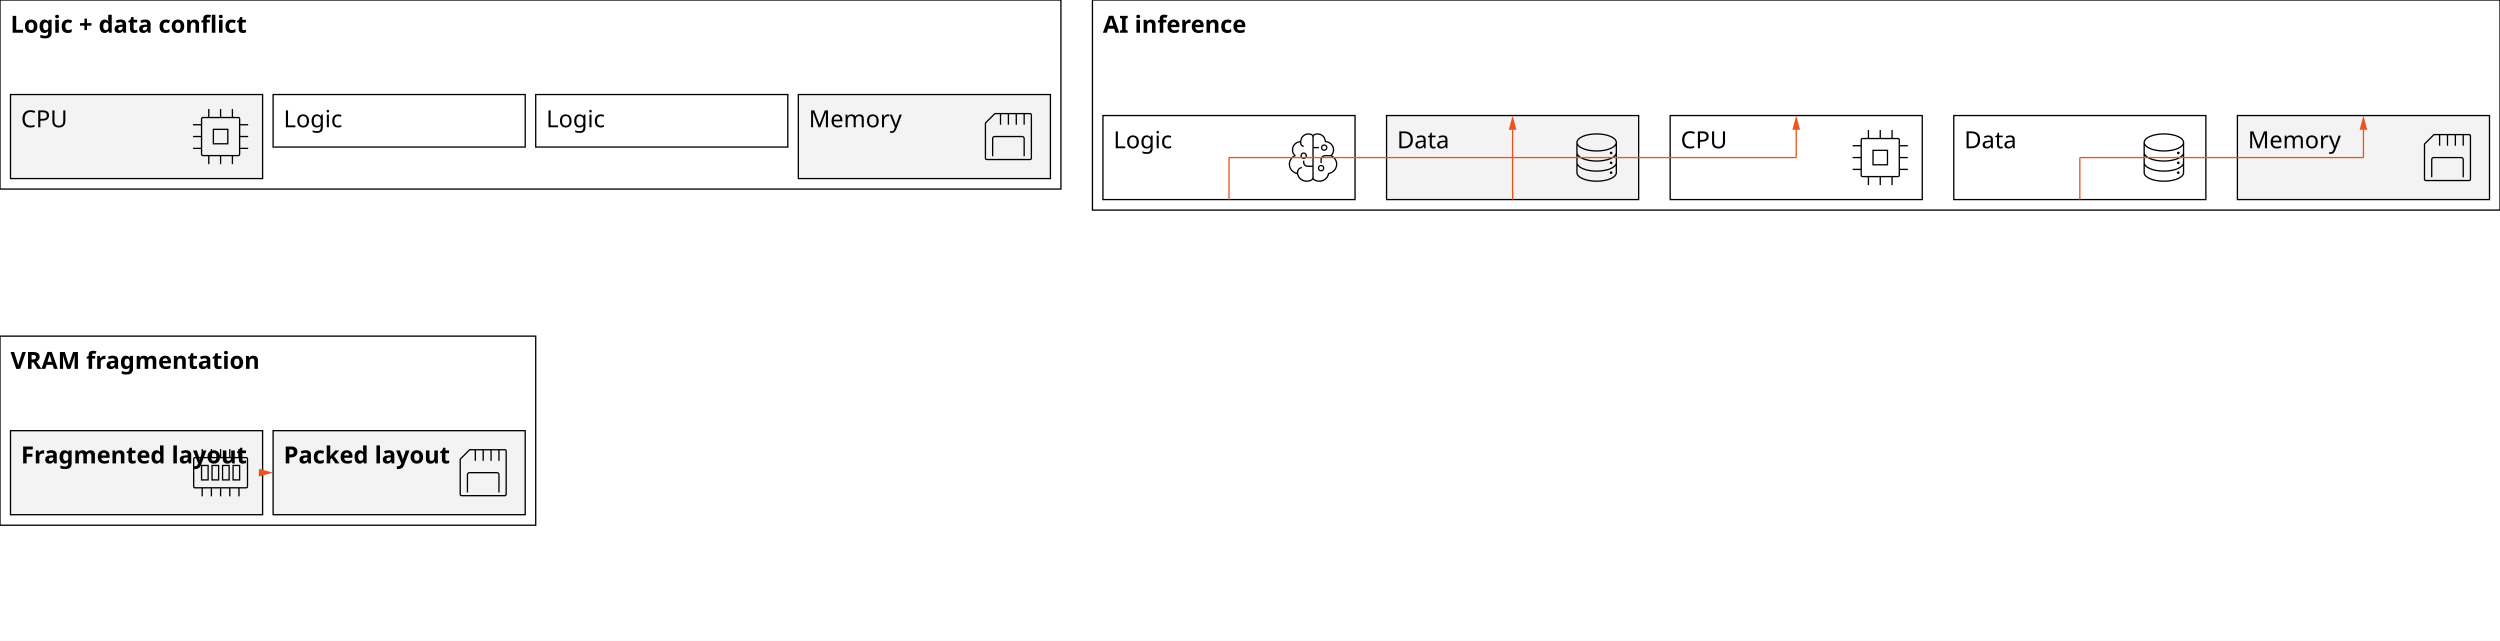
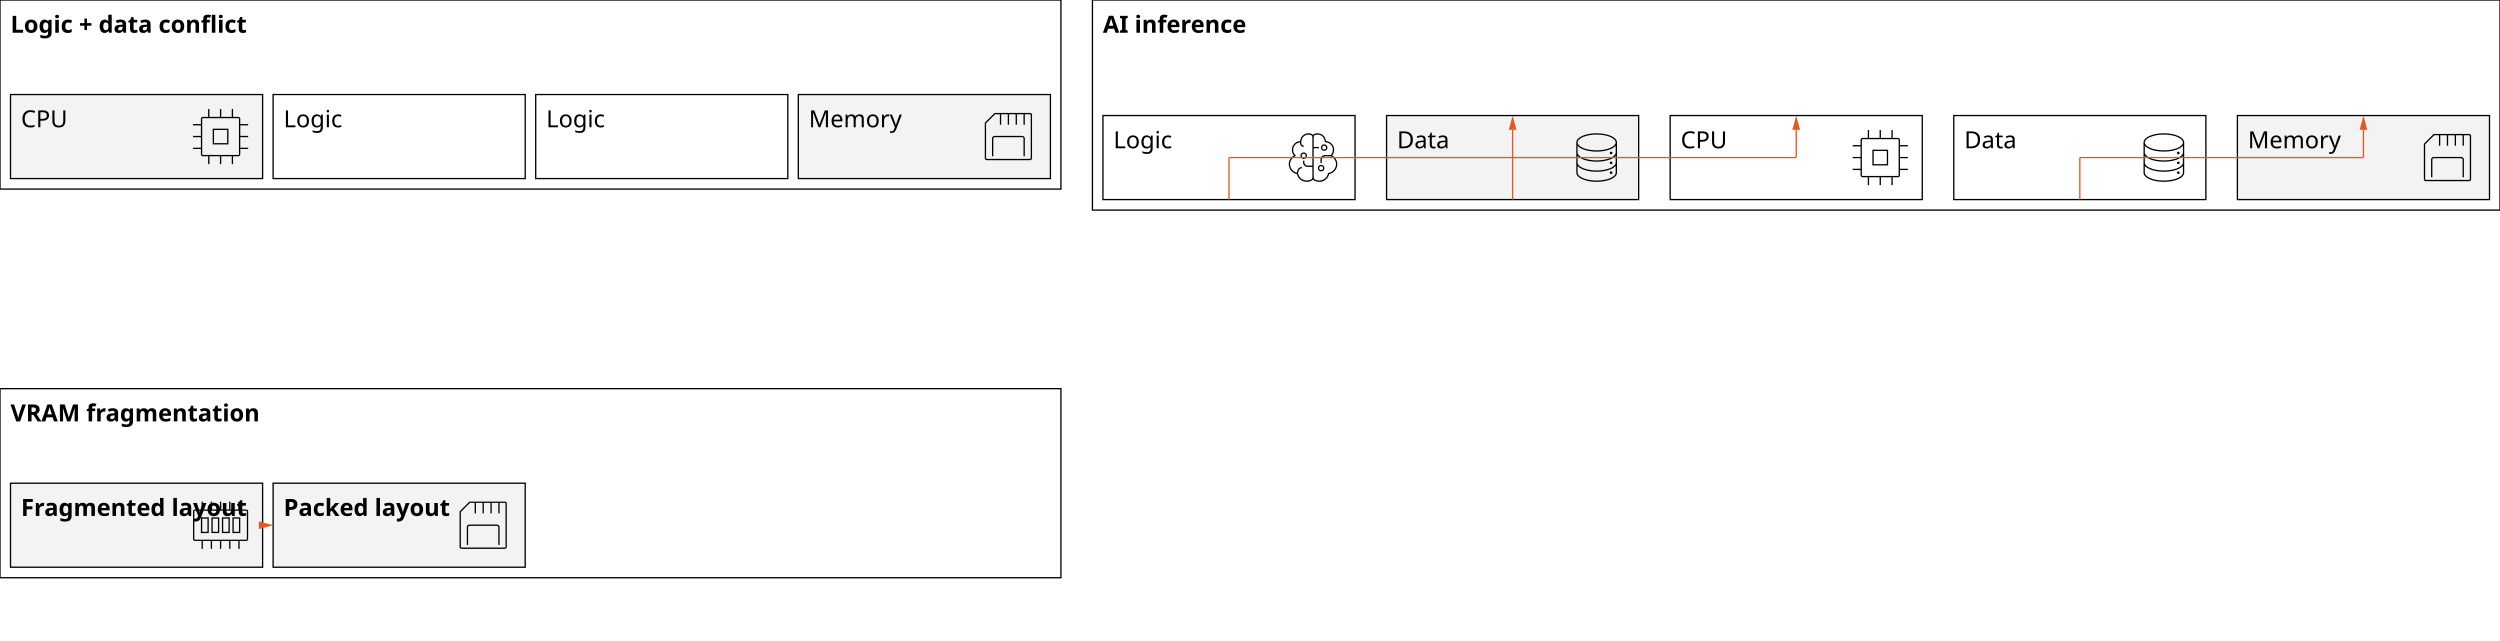
<svg xmlns="http://www.w3.org/2000/svg" width="1904" height="488" viewBox="0 0 1904 488" xml:space="preserve">
  <rect width="1904" height="488" fill="#FFFFFF" />
  <g data-component-id="left">
    <rect x="0" y="0" width="808" height="144" fill="#FFFFFF" stroke="#000000" stroke-width="1" stroke-miterlimit="10" />
    <text font-family="Ubuntu Sans">
      <tspan x="8" y="24.92" font-size="18" font-weight="700" fill="#000000">Logic + data conflict</tspan>
    </text>
  </g>
  <rect x="8" y="72" width="192" height="64" fill="#F3F3F3" stroke="#000000" stroke-width="1" stroke-miterlimit="10" />
  <text font-family="Ubuntu Sans">
    <tspan x="16" y="96.92" font-size="18" font-weight="400" fill="#000000">CPU</tspan>
  </text>
  <g class="dg-icon" transform="translate(144 80)">
    <path fill-rule="evenodd" clip-rule="evenodd" d="M33.5 45H32.5V39H24.5V45H23.5V39H15.5V45H14.5V39H10.5C9.723 39 9.085 38.41 9.008 37.653L9 37.5V33.5H3V32.5H9V24.5H3V23.5H9V15.5H3V14.5H9V10.5C9 9.672 9.672 9 10.5 9H14.5V3H15.5V9H23.5V3H24.5V9H32.5V3H33.5V9H37.5L37.653 9.008C38.41 9.085 39 9.723 39 10.5V14.5H45V15.5H39V23.5H45V24.5H39V32.5H45V33.5H39V37.5L38.992 37.653C38.92 38.359 38.359 38.92 37.653 38.992L37.5 39H33.5V45ZM10.5 10C10.224 10 10 10.224 10 10.5V37.5C10 37.776 10.224 38 10.5 38H37.5C37.776 38 38 37.776 38 37.5V10.5C38 10.224 37.776 10 37.5 10H10.5Z" fill="#000000" />
    <path fill-rule="evenodd" clip-rule="evenodd" d="M30 30H18V18H30V30ZM19 29H29V19H19V29Z" fill="#000000" />
  </g>
-   <rect x="208" y="72" width="192" height="40" fill="#FFFFFF" stroke="#000000" stroke-width="1" stroke-miterlimit="10" />
+   <rect x="208" y="72" width="192" height="64" fill="#FFFFFF" stroke="#000000" stroke-width="1" stroke-miterlimit="10" />
  <text font-family="Ubuntu Sans">
    <tspan x="216" y="96.92" font-size="18" font-weight="400" fill="#000000">Logic</tspan>
  </text>
-   <rect x="408" y="72" width="192" height="40" fill="#FFFFFF" stroke="#000000" stroke-width="1" stroke-miterlimit="10" />
+   <rect x="408" y="72" width="192" height="64" fill="#FFFFFF" stroke="#000000" stroke-width="1" stroke-miterlimit="10" />
  <text font-family="Ubuntu Sans">
    <tspan x="416" y="96.92" font-size="18" font-weight="400" fill="#000000">Logic</tspan>
  </text>
  <rect x="608" y="72" width="192" height="64" fill="#F3F3F3" stroke="#000000" stroke-width="1" stroke-miterlimit="10" />
  <text font-family="Ubuntu Sans">
    <tspan x="616" y="96.92" font-size="18" font-weight="400" fill="#000000">Memory</tspan>
  </text>
  <g class="dg-icon" transform="translate(744 80)">
    <path d="M34.5 23.5C35.605 23.5 36.5 24.395 36.5 25.5V39H35.5V25.5C35.5 24.948 35.052 24.5 34.5 24.5H13.5C12.948 24.5 12.5 24.948 12.5 25.5V39H11.5V25.5C11.5 24.395 12.395 23.5 13.5 23.5H34.5Z" fill="#000000" />
    <path fill-rule="evenodd" clip-rule="evenodd" d="M40.5 6C41.328 6 42 6.672 42 7.5V40.5C42 41.328 41.328 42 40.5 42H7.5C6.672 42 6 41.328 6 40.5V13.914C6 13.682 6.081 13.458 6.227 13.28L6.293 13.207L13.207 6.293C13.395 6.105 13.649 6 13.914 6H40.5ZM7 13.914V40.5C7 40.776 7.224 41 7.5 41H40.5C40.776 41 41 40.776 41 40.5V7.5C41 7.224 40.776 7 40.5 7H36.5V15H35.5V7H30.5V15H29.5V7H24.5V15H23.5V7H18.5V15H17.5V7H13.914L7 13.914Z" fill="#000000" />
  </g>
  <g data-component-id="vram">
-     <rect x="0" y="256" width="408" height="144" fill="#FFFFFF" stroke="#000000" stroke-width="1" stroke-miterlimit="10" />
+     <rect x="0" y="296" width="808" height="144" fill="#FFFFFF" stroke="#000000" stroke-width="1" stroke-miterlimit="10" />
    <text font-family="Ubuntu Sans">
-       <tspan x="8" y="280.92" font-size="18" font-weight="700" fill="#000000">VRAM fragmentation</tspan>
+       <tspan x="8" y="320.92" font-size="18" font-weight="700" fill="#000000">VRAM fragmentation</tspan>
    </text>
  </g>
  <g data-component-id="frag">
-     <rect x="8" y="328" width="192" height="64" fill="#F3F3F3" stroke="#000000" stroke-width="1" stroke-miterlimit="10" />
+     <rect x="8" y="368" width="192" height="64" fill="#F3F3F3" stroke="#000000" stroke-width="1" stroke-miterlimit="10" />
    <text font-family="Ubuntu Sans">
-       <tspan x="16" y="352.92" font-size="18" font-weight="700" fill="#000000">Fragmented layout</tspan>
+       <tspan x="16" y="392.92" font-size="18" font-weight="700" fill="#000000">Fragmented layout</tspan>
    </text>
-     <g class="dg-icon" transform="translate(144 336)">
+     <g class="dg-icon" transform="translate(144 376)">
      <path fill-rule="evenodd" clip-rule="evenodd" d="M38.5 42H37.5V36H31.5V42H30.5V36H24.5V42H23.5V36H17.5V42H16.5V36H10.5V42H9.5V36H4.5L4.347 35.992C3.59 35.915 3 35.277 3 34.5V13.5C3 12.672 3.672 12 4.5 12H9.5V6H10.5V12H16.5V6H17.5V12H23.5V6H24.5V12H30.5V6H31.5V12H37.5V6H38.5V12H43.5C44.328 12 45 12.672 45 13.5V34.5C45 35.277 44.41 35.915 43.653 35.992L43.5 36H38.5V42ZM4.5 13C4.224 13 4 13.224 4 13.5V34.5C4 34.776 4.224 35 4.5 35H43.5C43.776 35 44 34.776 44 34.5V13.5C44 13.224 43.776 13 43.5 13H4.5Z" fill="#000000" />
      <path fill-rule="evenodd" clip-rule="evenodd" d="M15 30H9V18H15V30ZM10 29H14V19H10V29Z" fill="#000000" />
      <path fill-rule="evenodd" clip-rule="evenodd" d="M23 30H17V18H23V30ZM18 29H22V19H18V29Z" fill="#000000" />
      <path fill-rule="evenodd" clip-rule="evenodd" d="M31 30H25V18H31V30ZM26 29H30V19H26V29Z" fill="#000000" />
      <path fill-rule="evenodd" clip-rule="evenodd" d="M39 30H33V18H39V30ZM34 29H38V19H34V29Z" fill="#000000" />
    </g>
  </g>
  <g data-component-id="packed">
-     <rect x="208" y="328" width="192" height="64" fill="#F3F3F3" stroke="#000000" stroke-width="1" stroke-miterlimit="10" />
+     <rect x="208" y="368" width="192" height="64" fill="#F3F3F3" stroke="#000000" stroke-width="1" stroke-miterlimit="10" />
    <text font-family="Ubuntu Sans">
-       <tspan x="216" y="352.92" font-size="18" font-weight="700" fill="#000000">Packed layout</tspan>
+       <tspan x="216" y="392.92" font-size="18" font-weight="700" fill="#000000">Packed layout</tspan>
    </text>
-     <g class="dg-icon" transform="translate(344 336)">
+     <g class="dg-icon" transform="translate(344 376)">
      <path d="M34.5 23.5C35.605 23.5 36.5 24.395 36.5 25.5V39H35.5V25.5C35.5 24.948 35.052 24.5 34.5 24.5H13.5C12.948 24.5 12.5 24.948 12.5 25.5V39H11.5V25.5C11.5 24.395 12.395 23.5 13.5 23.5H34.5Z" fill="#000000" />
      <path fill-rule="evenodd" clip-rule="evenodd" d="M40.5 6C41.328 6 42 6.672 42 7.5V40.5C42 41.328 41.328 42 40.5 42H7.5C6.672 42 6 41.328 6 40.5V13.914C6 13.682 6.081 13.458 6.227 13.28L6.293 13.207L13.207 6.293C13.395 6.105 13.649 6 13.914 6H40.5ZM7 13.914V40.5C7 40.776 7.224 41 7.5 41H40.5C40.776 41 41 40.776 41 40.5V7.5C41 7.224 40.776 7 40.5 7H36.5V15H35.5V7H30.5V15H29.5V7H24.5V15H23.5V7H18.5V15H17.5V7H13.914L7 13.914Z" fill="#000000" />
    </g>
  </g>
  <g data-component-id="right_panel">
    <rect x="832" y="0" width="1072" height="160" fill="#FFFFFF" stroke="#000000" stroke-width="1" stroke-miterlimit="10" />
    <text font-family="Ubuntu Sans">
      <tspan x="840" y="24.92" font-size="18" font-weight="700" fill="#000000">AI inference</tspan>
    </text>
  </g>
  <g data-component-id="r_logic">
    <rect x="840" y="88" width="192" height="64" fill="#FFFFFF" stroke="#000000" stroke-width="1" stroke-miterlimit="10" />
    <text font-family="Ubuntu Sans">
      <tspan x="848" y="112.92" font-size="18" font-weight="400" fill="#000000">Logic</tspan>
    </text>
    <g class="dg-icon" transform="translate(976 96)">
      <path fill-rule="evenodd" clip-rule="evenodd" d="M30.159 29.553C31.539 29.553 32.658 30.672 32.658 32.053C32.658 33.433 31.539 34.553 30.159 34.553C28.778 34.553 27.659 33.433 27.659 32.053C27.659 30.672 28.778 29.553 30.159 29.553ZM30.159 30.553C29.33 30.553 28.659 31.224 28.659 32.053C28.659 32.881 29.33 33.553 30.159 33.553C30.987 33.553 31.658 32.881 31.659 32.053C31.659 31.224 30.987 30.553 30.159 30.553Z" fill="#000000" />
      <path fill-rule="evenodd" clip-rule="evenodd" d="M16.895 20.079C18.276 20.079 19.395 21.198 19.395 22.579C19.395 23.96 18.276 25.079 16.895 25.079C15.514 25.079 14.395 23.96 14.395 22.579C14.395 21.198 15.514 20.079 16.895 20.079ZM16.895 21.079C16.066 21.079 15.395 21.751 15.395 22.579C15.395 23.407 16.066 24.079 16.895 24.079C17.723 24.079 18.395 23.407 18.395 22.579C18.395 21.751 17.723 21.079 16.895 21.079Z" fill="#000000" />
      <path fill-rule="evenodd" clip-rule="evenodd" d="M32.5 13.921C33.881 13.921 35 15.04 35 16.421C35 17.801 33.881 18.921 32.5 18.921C31.119 18.921 30 17.802 30 16.421C30 15.04 31.12 13.921 32.5 13.921ZM32.5 14.921C31.672 14.921 31 15.592 31 16.421C31 17.249 31.672 17.921 32.5 17.921C33.328 17.921 34 17.249 34 16.421C34 15.593 33.328 14.921 32.5 14.921Z" fill="#000000" />
      <path fill-rule="evenodd" clip-rule="evenodd" d="M26.617 5.548C27.662 5.422 28.724 5.545 29.707 5.905C30.689 6.266 31.563 6.853 32.246 7.616C32.929 8.38 33.399 9.296 33.608 10.279L33.84 11.366L34.485 11.487C36.059 11.783 37.48 12.582 38.506 13.755C39.532 14.928 40.097 16.404 40.097 17.932V18.377C40.097 19.914 39.495 21.314 38.511 22.385C39.766 23.102 40.804 24.125 41.508 25.355C42.327 26.786 42.651 28.425 42.433 30.042C42.215 31.658 41.467 33.166 40.297 34.358C39.203 35.471 37.793 36.256 36.241 36.626L36.219 36.728C35.953 37.973 35.342 39.128 34.452 40.075C33.562 41.023 32.423 41.73 31.154 42.129C29.885 42.528 28.527 42.607 27.217 42.356C26.409 42.202 25.635 41.927 24.926 41.542C24.531 41.328 24.226 41.027 24 40.679C23.774 41.027 23.469 41.328 23.074 41.542C22.364 41.927 21.591 42.202 20.783 42.356C19.473 42.607 18.114 42.528 16.846 42.129C15.576 41.73 14.438 41.023 13.548 40.075C12.657 39.128 12.047 37.973 11.781 36.728L11.759 36.626C10.207 36.256 8.796 35.471 7.703 34.358C6.533 33.166 5.784 31.658 5.566 30.042C5.348 28.425 5.673 26.786 6.492 25.355C7.196 24.125 8.233 23.102 9.489 22.385C8.504 21.314 7.902 19.914 7.902 18.377V17.932C7.903 16.404 8.468 14.928 9.494 13.755C10.519 12.582 11.941 11.783 13.514 11.487L14.16 11.366L14.391 10.279C14.601 9.296 15.071 8.38 15.754 7.616C16.436 6.853 17.31 6.266 18.293 5.905C19.275 5.545 20.338 5.422 21.383 5.548C21.85 5.604 22.308 5.709 22.747 5.86C23.301 6.051 23.714 6.413 24 6.856C24.286 6.413 24.699 6.051 25.253 5.86C25.692 5.709 26.15 5.604 26.617 5.548ZM21.264 6.541C20.374 6.434 19.471 6.538 18.637 6.844C17.804 7.149 17.069 7.646 16.499 8.283C15.929 8.921 15.542 9.679 15.37 10.488L15.083 11.838C15.055 12.484 15.066 13.176 15.311 13.753C15.541 14.292 15.995 14.778 16.996 14.983L16.795 15.964C16.78 15.961 16.765 15.956 16.751 15.953L16.749 15.964C15.439 15.695 14.708 14.997 14.345 14.144C14.102 13.571 14.036 12.952 14.028 12.407L13.699 12.471C12.338 12.727 11.119 13.416 10.247 14.413C9.375 15.41 8.903 16.654 8.902 17.933V18.377C8.902 19.853 9.573 21.191 10.661 22.132C10.789 22.243 10.852 22.412 10.829 22.58C10.805 22.748 10.697 22.892 10.544 22.964C9.183 23.596 8.072 24.608 7.36 25.852C6.648 27.095 6.368 28.513 6.556 29.908C6.745 31.304 7.393 32.615 8.417 33.657C9.305 34.561 10.437 35.223 11.693 35.575C11.739 34.792 11.899 33.931 12.312 33.164C12.857 32.152 13.819 31.348 15.391 31.086L15.474 31.579L15.556 32.072C14.287 32.284 13.591 32.901 13.193 33.639C12.791 34.385 12.675 35.295 12.678 36.137L12.759 36.519C12.985 37.581 13.508 38.572 14.277 39.391C15.046 40.209 16.035 40.825 17.145 41.175C18.256 41.524 19.447 41.593 20.596 41.374C21.303 41.239 21.979 40.997 22.598 40.662C23.174 40.35 23.5 39.675 23.5 38.908V31.131H19.894C17.962 31.131 16.394 29.564 16.394 27.631V26.368H17.394V27.631C17.394 29.012 18.514 30.131 19.894 30.131H23.5V8.627C23.5 7.765 23.09 7.035 22.423 6.806C22.05 6.678 21.661 6.589 21.264 6.541ZM29.362 6.844C28.529 6.538 27.625 6.434 26.736 6.541C26.339 6.589 25.95 6.678 25.577 6.806C24.91 7.035 24.5 7.765 24.5 8.627V15.921H28.5V16.921H24.5V38.908C24.5 39.675 24.826 40.35 25.402 40.662C26.021 40.997 26.696 41.239 27.404 41.374C28.553 41.593 29.744 41.524 30.854 41.175C31.965 40.825 32.953 40.209 33.722 39.391C34.491 38.572 35.014 37.581 35.241 36.519L35.329 36.103C35.365 35.932 35.489 35.794 35.65 35.736L35.721 35.717L35.999 35.656C37.377 35.33 38.623 34.635 39.583 33.657C40.606 32.615 41.255 31.304 41.443 29.908C41.631 28.513 41.351 27.095 40.639 25.852C39.969 24.68 38.945 23.716 37.692 23.079H33.158C31.777 23.079 30.658 24.198 30.658 25.579V28.264H29.658V25.579C29.658 23.646 31.225 22.079 33.158 22.079H37.397C38.45 21.141 39.097 19.826 39.097 18.377V17.933C39.097 16.654 38.624 15.41 37.753 14.413C36.881 13.416 35.662 12.727 34.301 12.471L33.327 12.288C33.129 12.251 32.971 12.098 32.929 11.9L32.63 10.488C32.457 9.679 32.07 8.921 31.501 8.283C30.931 7.646 30.195 7.149 29.362 6.844Z" fill="#000000" />
    </g>
  </g>
  <g data-component-id="r_data">
    <rect x="1056" y="88" width="192" height="64" fill="#F3F3F3" stroke="#000000" stroke-width="1" stroke-miterlimit="10" />
    <text font-family="Ubuntu Sans">
      <tspan x="1064" y="112.92" font-size="18" font-weight="400" fill="#000000">Data</tspan>
    </text>
    <g class="dg-icon" transform="translate(1192 96)">
      <path fill-rule="evenodd" clip-rule="evenodd" d="M24 5.5C28.193 5.5 32.014 6.234 34.805 7.442C36.199 8.046 37.36 8.778 38.179 9.616C38.883 10.337 39.35 11.157 39.469 12.047H39.5V35.506C39.5 36.57 39 37.543 38.179 38.384C37.36 39.222 36.199 39.953 34.805 40.557C32.014 41.765 28.193 42.5 24 42.5C19.807 42.5 15.986 41.765 13.195 40.557C11.801 39.953 10.64 39.222 9.821 38.384C9 37.543 8.5 36.57 8.5 35.506V12.047H8.531C8.65 11.157 9.117 10.337 9.821 9.616C10.64 8.778 11.801 8.046 13.195 7.442C15.986 6.234 19.807 5.5 24 5.5ZM38.5 30.356C38.399 30.478 38.292 30.597 38.179 30.713C37.36 31.551 36.199 32.282 34.805 32.886C32.014 34.094 28.193 34.829 24 34.829C19.807 34.829 15.986 34.094 13.195 32.886C11.801 32.282 10.64 31.551 9.821 30.713C9.708 30.597 9.601 30.478 9.5 30.356V35.506C9.5 36.235 9.839 36.971 10.536 37.685C11.236 38.4 12.273 39.068 13.593 39.64C16.231 40.782 19.91 41.5 24 41.5C28.09 41.5 31.769 40.782 34.407 39.64C35.727 39.068 36.764 38.4 37.464 37.685C38.161 36.971 38.5 36.235 38.5 35.506V30.356ZM38.5 22.686C38.399 22.807 38.292 22.926 38.179 23.042C37.36 23.88 36.199 24.611 34.805 25.215C32.014 26.423 28.193 27.158 24 27.158C19.807 27.158 15.986 26.423 13.195 25.215C11.801 24.611 10.64 23.88 9.821 23.042C9.708 22.926 9.601 22.807 9.5 22.686V27.835C9.5 28.564 9.839 29.3 10.536 30.014C11.236 30.73 12.273 31.398 13.593 31.969C16.231 33.111 19.91 33.829 24 33.829C28.09 33.829 31.769 33.111 34.407 31.969C35.727 31.398 36.764 30.73 37.464 30.014C38.161 29.3 38.5 28.564 38.5 27.835V22.686ZM38.5 15.014C38.399 15.135 38.292 15.255 38.179 15.371C37.36 16.209 36.199 16.941 34.805 17.545C32.014 18.753 28.193 19.487 24 19.487C19.807 19.487 15.986 18.753 13.195 17.545C11.801 16.941 10.64 16.209 9.821 15.371C9.708 15.255 9.601 15.135 9.5 15.014V20.164C9.5 20.894 9.839 21.629 10.536 22.343C11.236 23.059 12.273 23.727 13.593 24.298C16.231 25.44 19.91 26.158 24 26.158C28.09 26.158 31.769 25.44 34.407 24.298C35.727 23.727 36.764 23.059 37.464 22.343C38.161 21.629 38.5 20.894 38.5 20.164V15.014ZM24 6.5C19.91 6.5 16.231 7.219 13.593 8.36C12.273 8.932 11.236 9.6 10.536 10.315C9.839 11.029 9.5 11.765 9.5 12.494C9.5 13.224 9.839 13.959 10.536 14.673C11.236 15.389 12.273 16.056 13.593 16.627C16.231 17.769 19.91 18.487 24 18.487C28.09 18.487 31.769 17.769 34.407 16.627C35.727 16.056 36.764 15.389 37.464 14.673C38.161 13.959 38.5 13.224 38.5 12.494C38.5 11.765 38.161 11.029 37.464 10.315C36.764 9.6 35.727 8.932 34.407 8.36C31.769 7.219 28.09 6.5 24 6.5Z" fill="#000000" />
      <path d="M36 20.5C36 21.052 35.552 21.5 35 21.5C34.448 21.5 34 21.052 34 20.5C34 19.948 34.448 19.5 35 19.5C35.552 19.5 36 19.948 36 20.5Z" fill="#000000" />
      <path d="M36 28C36 28.552 35.552 29 35 29C34.448 29 34 28.552 34 28C34 27.448 34.448 27 35 27C35.552 27 36 27.448 36 28Z" fill="#000000" />
      <path d="M36 35.5C36 36.052 35.552 36.5 35 36.5C34.448 36.5 34 36.052 34 35.5C34 34.948 34.448 34.5 35 34.5C35.552 34.5 36 34.948 36 35.5Z" fill="#000000" />
    </g>
  </g>
  <g data-component-id="r_cpu">
    <rect x="1272" y="88" width="192" height="64" fill="#FFFFFF" stroke="#000000" stroke-width="1" stroke-miterlimit="10" />
    <text font-family="Ubuntu Sans">
      <tspan x="1280" y="112.92" font-size="18" font-weight="400" fill="#000000">CPU</tspan>
    </text>
    <g class="dg-icon" transform="translate(1408 96)">
      <path fill-rule="evenodd" clip-rule="evenodd" d="M33.5 45H32.5V39H24.5V45H23.5V39H15.5V45H14.5V39H10.5C9.723 39 9.085 38.41 9.008 37.653L9 37.5V33.5H3V32.5H9V24.5H3V23.5H9V15.5H3V14.5H9V10.5C9 9.672 9.672 9 10.5 9H14.5V3H15.5V9H23.5V3H24.5V9H32.5V3H33.5V9H37.5L37.653 9.008C38.41 9.085 39 9.723 39 10.5V14.5H45V15.5H39V23.5H45V24.5H39V32.5H45V33.5H39V37.5L38.992 37.653C38.92 38.359 38.359 38.92 37.653 38.992L37.5 39H33.5V45ZM10.5 10C10.224 10 10 10.224 10 10.5V37.5C10 37.776 10.224 38 10.5 38H37.5C37.776 38 38 37.776 38 37.5V10.5C38 10.224 37.776 10 37.5 10H10.5Z" fill="#000000" />
      <path fill-rule="evenodd" clip-rule="evenodd" d="M30 30H18V18H30V30ZM19 29H29V19H19V29Z" fill="#000000" />
    </g>
  </g>
  <g data-component-id="r_data2">
    <rect x="1488" y="88" width="192" height="64" fill="#FFFFFF" stroke="#000000" stroke-width="1" stroke-miterlimit="10" />
    <text font-family="Ubuntu Sans">
      <tspan x="1496" y="112.92" font-size="18" font-weight="400" fill="#000000">Data</tspan>
    </text>
    <g class="dg-icon" transform="translate(1624 96)">
      <path fill-rule="evenodd" clip-rule="evenodd" d="M24 5.5C28.193 5.5 32.014 6.234 34.805 7.442C36.199 8.046 37.36 8.778 38.179 9.616C38.883 10.337 39.35 11.157 39.469 12.047H39.5V35.506C39.5 36.57 39 37.543 38.179 38.384C37.36 39.222 36.199 39.953 34.805 40.557C32.014 41.765 28.193 42.5 24 42.5C19.807 42.5 15.986 41.765 13.195 40.557C11.801 39.953 10.64 39.222 9.821 38.384C9 37.543 8.5 36.57 8.5 35.506V12.047H8.531C8.65 11.157 9.117 10.337 9.821 9.616C10.64 8.778 11.801 8.046 13.195 7.442C15.986 6.234 19.807 5.5 24 5.5ZM38.5 30.356C38.399 30.478 38.292 30.597 38.179 30.713C37.36 31.551 36.199 32.282 34.805 32.886C32.014 34.094 28.193 34.829 24 34.829C19.807 34.829 15.986 34.094 13.195 32.886C11.801 32.282 10.64 31.551 9.821 30.713C9.708 30.597 9.601 30.478 9.5 30.356V35.506C9.5 36.235 9.839 36.971 10.536 37.685C11.236 38.4 12.273 39.068 13.593 39.64C16.231 40.782 19.91 41.5 24 41.5C28.09 41.5 31.769 40.782 34.407 39.64C35.727 39.068 36.764 38.4 37.464 37.685C38.161 36.971 38.5 36.235 38.5 35.506V30.356ZM38.5 22.686C38.399 22.807 38.292 22.926 38.179 23.042C37.36 23.88 36.199 24.611 34.805 25.215C32.014 26.423 28.193 27.158 24 27.158C19.807 27.158 15.986 26.423 13.195 25.215C11.801 24.611 10.64 23.88 9.821 23.042C9.708 22.926 9.601 22.807 9.5 22.686V27.835C9.5 28.564 9.839 29.3 10.536 30.014C11.236 30.73 12.273 31.398 13.593 31.969C16.231 33.111 19.91 33.829 24 33.829C28.09 33.829 31.769 33.111 34.407 31.969C35.727 31.398 36.764 30.73 37.464 30.014C38.161 29.3 38.5 28.564 38.5 27.835V22.686ZM38.5 15.014C38.399 15.135 38.292 15.255 38.179 15.371C37.36 16.209 36.199 16.941 34.805 17.545C32.014 18.753 28.193 19.487 24 19.487C19.807 19.487 15.986 18.753 13.195 17.545C11.801 16.941 10.64 16.209 9.821 15.371C9.708 15.255 9.601 15.135 9.5 15.014V20.164C9.5 20.894 9.839 21.629 10.536 22.343C11.236 23.059 12.273 23.727 13.593 24.298C16.231 25.44 19.91 26.158 24 26.158C28.09 26.158 31.769 25.44 34.407 24.298C35.727 23.727 36.764 23.059 37.464 22.343C38.161 21.629 38.5 20.894 38.5 20.164V15.014ZM24 6.5C19.91 6.5 16.231 7.219 13.593 8.36C12.273 8.932 11.236 9.6 10.536 10.315C9.839 11.029 9.5 11.765 9.5 12.494C9.5 13.224 9.839 13.959 10.536 14.673C11.236 15.389 12.273 16.056 13.593 16.627C16.231 17.769 19.91 18.487 24 18.487C28.09 18.487 31.769 17.769 34.407 16.627C35.727 16.056 36.764 15.389 37.464 14.673C38.161 13.959 38.5 13.224 38.5 12.494C38.5 11.765 38.161 11.029 37.464 10.315C36.764 9.6 35.727 8.932 34.407 8.36C31.769 7.219 28.09 6.5 24 6.5Z" fill="#000000" />
      <path d="M36 20.5C36 21.052 35.552 21.5 35 21.5C34.448 21.5 34 21.052 34 20.5C34 19.948 34.448 19.5 35 19.5C35.552 19.5 36 19.948 36 20.5Z" fill="#000000" />
      <path d="M36 28C36 28.552 35.552 29 35 29C34.448 29 34 28.552 34 28C34 27.448 34.448 27 35 27C35.552 27 36 27.448 36 28Z" fill="#000000" />
      <path d="M36 35.5C36 36.052 35.552 36.5 35 36.5C34.448 36.5 34 36.052 34 35.5C34 34.948 34.448 34.5 35 34.5C35.552 34.5 36 34.948 36 35.5Z" fill="#000000" />
    </g>
  </g>
  <g data-component-id="r_memory">
    <rect x="1704" y="88" width="192" height="64" fill="#F3F3F3" stroke="#000000" stroke-width="1" stroke-miterlimit="10" />
    <text font-family="Ubuntu Sans">
      <tspan x="1712" y="112.92" font-size="18" font-weight="400" fill="#000000">Memory</tspan>
    </text>
    <g class="dg-icon" transform="translate(1840 96)">
      <path d="M34.5 23.5C35.605 23.5 36.5 24.395 36.5 25.5V39H35.5V25.5C35.5 24.948 35.052 24.5 34.5 24.5H13.5C12.948 24.5 12.5 24.948 12.5 25.5V39H11.5V25.5C11.5 24.395 12.395 23.5 13.5 23.5H34.5Z" fill="#000000" />
      <path fill-rule="evenodd" clip-rule="evenodd" d="M40.5 6C41.328 6 42 6.672 42 7.5V40.5C42 41.328 41.328 42 40.5 42H7.5C6.672 42 6 41.328 6 40.5V13.914C6 13.682 6.081 13.458 6.227 13.28L6.293 13.207L13.207 6.293C13.395 6.105 13.649 6 13.914 6H40.5ZM7 13.914V40.5C7 40.776 7.224 41 7.5 41H40.5C40.776 41 41 40.776 41 40.5V7.5C41 7.224 40.776 7 40.5 7H36.5V15H35.5V7H30.5V15H29.5V7H24.5V15H23.5V7H18.5V15H17.5V7H13.914L7 13.914Z" fill="#000000" />
    </g>
  </g>
  <g data-component-id="r_logic.bottom-&gt;r_data.top">
    <line x1="936" y1="152" x2="936" y2="120" fill="none" stroke="#E95420" stroke-width="1" stroke-miterlimit="10" />
    <line x1="936" y1="120" x2="1152" y2="120" fill="none" stroke="#E95420" stroke-width="1" stroke-miterlimit="10" />
    <line x1="1152" y1="120" x2="1152" y2="98.841" fill="none" stroke="#E95420" stroke-width="1" stroke-miterlimit="10" />
    <polygon points="1149.095,98.841 1152,88 1154.905,98.841" fill="#E95420" />
  </g>
  <g data-component-id="r_data.bottom-&gt;r_cpu.top">
    <line x1="1152" y1="152" x2="1152" y2="120" fill="none" stroke="#E95420" stroke-width="1" stroke-miterlimit="10" />
    <line x1="1152" y1="120" x2="1368" y2="120" fill="none" stroke="#E95420" stroke-width="1" stroke-miterlimit="10" />
    <line x1="1368" y1="120" x2="1368" y2="98.841" fill="none" stroke="#E95420" stroke-width="1" stroke-miterlimit="10" />
    <polygon points="1365.095,98.841 1368,88 1370.905,98.841" fill="#E95420" />
  </g>
  <g data-component-id="r_data2.bottom-&gt;r_memory.top">
    <line x1="1584" y1="152" x2="1584" y2="120" fill="none" stroke="#E95420" stroke-width="1" stroke-miterlimit="10" />
    <line x1="1584" y1="120" x2="1800" y2="120" fill="none" stroke="#E95420" stroke-width="1" stroke-miterlimit="10" />
    <line x1="1800" y1="120" x2="1800" y2="98.841" fill="none" stroke="#E95420" stroke-width="1" stroke-miterlimit="10" />
    <polygon points="1797.095,98.841 1800,88 1802.905,98.841" fill="#E95420" />
  </g>
  <g data-component-id="frag.right-&gt;packed.left">
-     <line x1="200" y1="360" x2="204" y2="360" fill="none" stroke="#E95420" stroke-width="1" stroke-miterlimit="10" />
-     <line x1="204" y1="360" x2="204" y2="360" fill="none" stroke="#E95420" stroke-width="1" stroke-miterlimit="10" />
-     <line x1="204" y1="360" x2="197.159" y2="360" fill="none" stroke="#E95420" stroke-width="1" stroke-miterlimit="10" />
-     <polygon points="197.159,357.095 208,360 197.159,362.905" fill="#E95420" />
+     <line x1="200" y1="400" x2="204" y2="400" fill="none" stroke="#E95420" stroke-width="1" stroke-miterlimit="10" />
+     <line x1="204" y1="400" x2="204" y2="400" fill="none" stroke="#E95420" stroke-width="1" stroke-miterlimit="10" />
+     <line x1="204" y1="400" x2="197.159" y2="400" fill="none" stroke="#E95420" stroke-width="1" stroke-miterlimit="10" />
+     <polygon points="197.159,397.095 208,400 197.159,402.905" fill="#E95420" />
  </g>
</svg>
